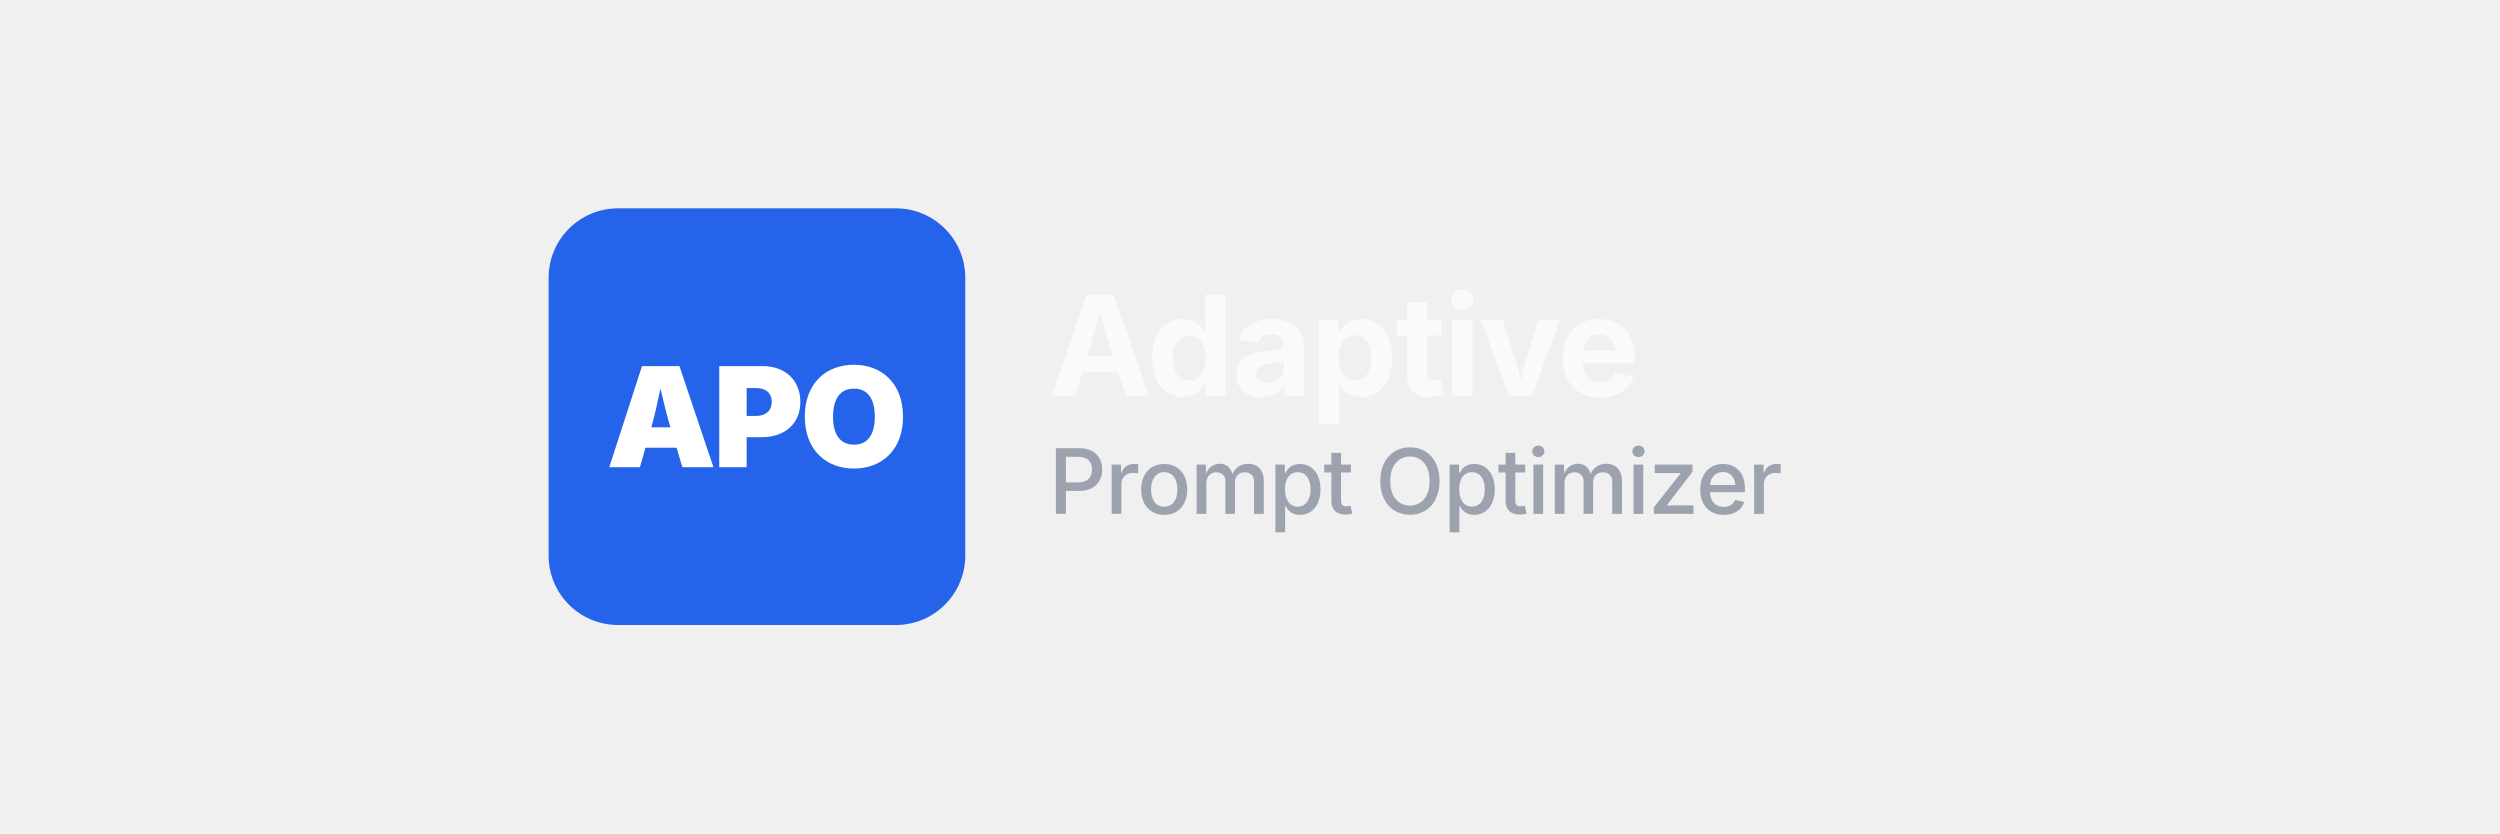
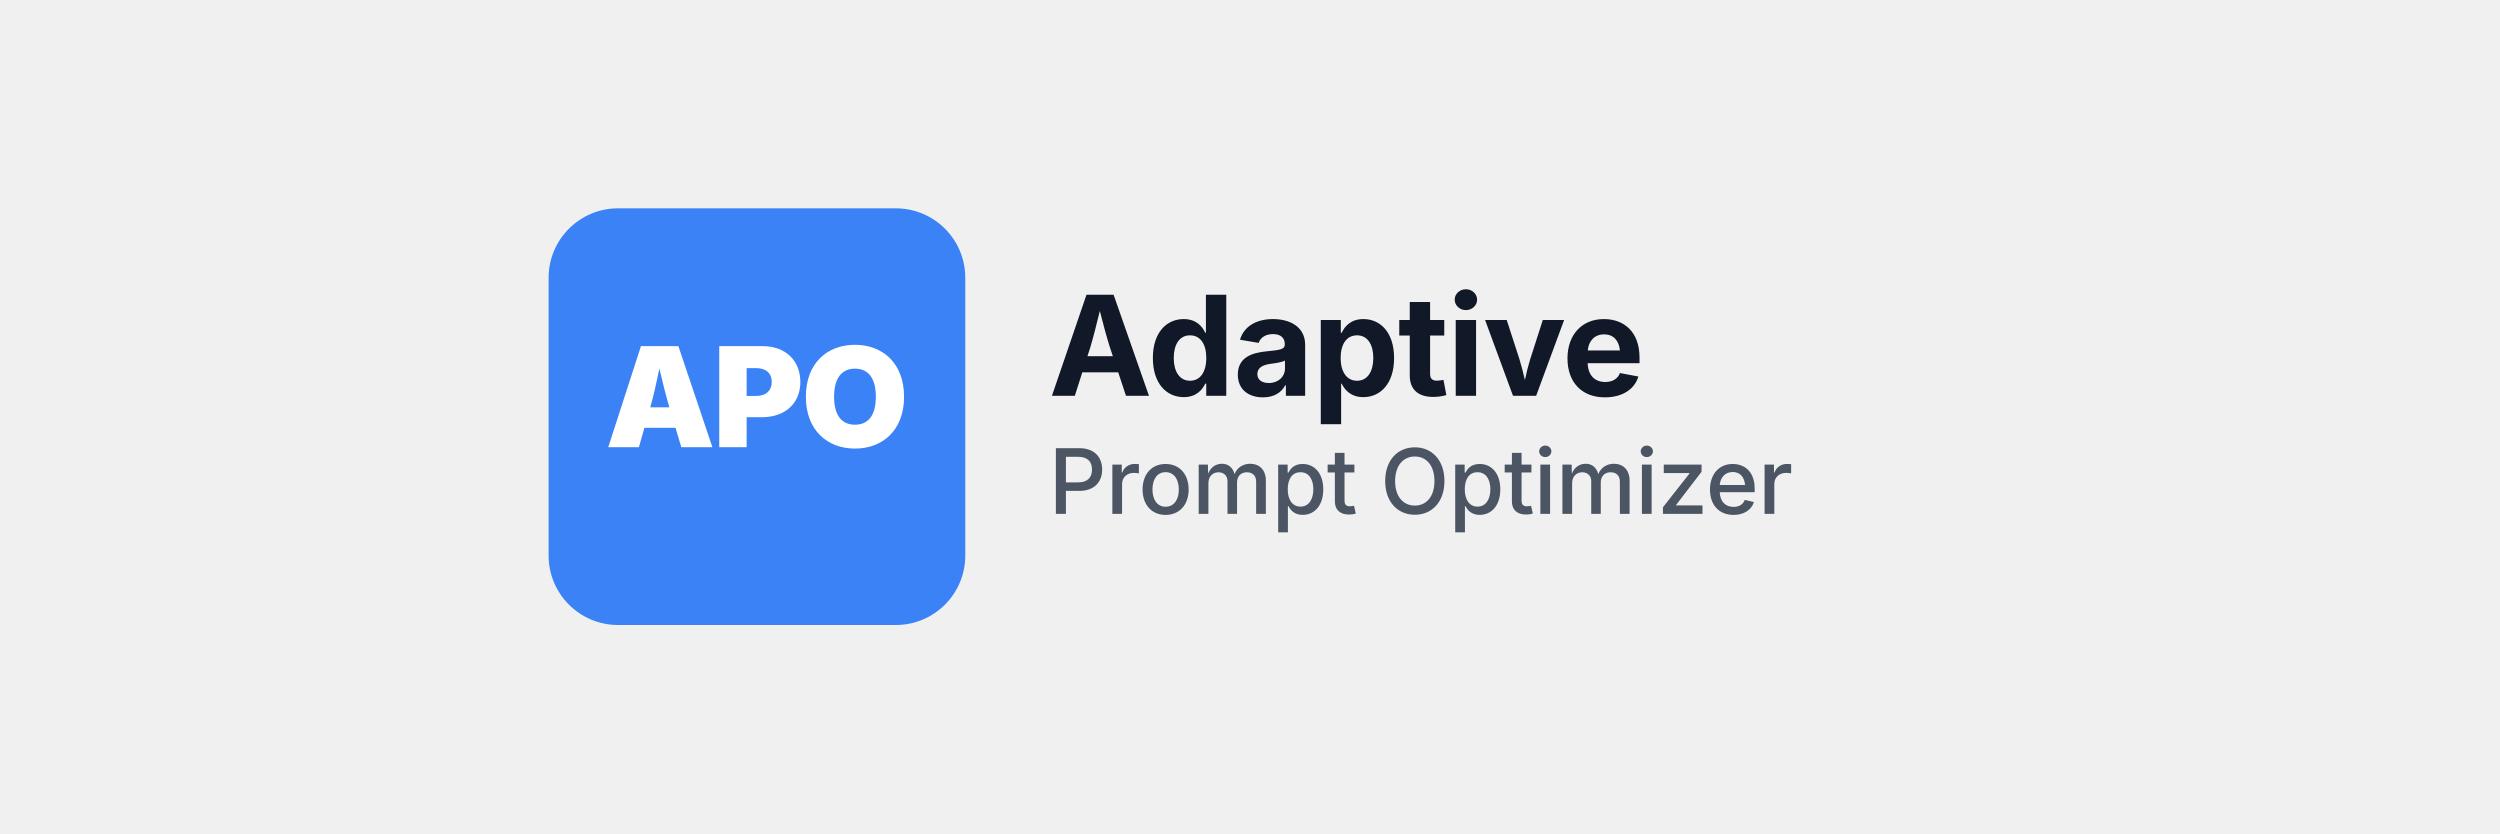
<svg xmlns="http://www.w3.org/2000/svg" width="720" height="240" viewBox="0 0 720 240">
  <rect width="720" height="240" fill="none" />
  <g transform="translate(360,120)" text-rendering="geometricPrecision">
-     <rect x="-202" y="-60" width="120" height="120" rx="20" fill="#2563EB" />
-     <text x="-142" y="0" text-anchor="middle" dominant-baseline="central" font-family="Inter, system-ui, -apple-system, 'Segoe UI', Roboto, Helvetica, Arial, sans-serif" font-weight="900" font-size="40" letter-spacing="-1.1" fill="#FFFFFF">APO</text>
+     <rect x="-202" y="-60" width="120" height="120" rx="20" fill="#3B82F6" />
+     <text x="-142" y="0" dy="0.22em" text-anchor="middle" alignment-baseline="middle" font-family="Inter, system-ui, -apple-system, 'Segoe UI', Roboto, Helvetica, Arial, sans-serif" font-weight="900" font-size="40" letter-spacing="-0.8" fill="#FFFFFF">APO</text>
    <g transform="translate(-58,2)">
-       <text x="0" y="-8" font-family="Inter, system-ui, -apple-system, 'Segoe UI', Roboto, Helvetica, Arial, sans-serif" font-weight="700" font-size="40" letter-spacing="-0.7" fill="#F9FAFB" lengthAdjust="spacing" textLength="260">Adaptive</text>
-       <text x="0" y="26" font-family="Inter, system-ui, -apple-system, 'Segoe UI', Roboto, Helvetica, Arial, sans-serif" font-weight="500" font-size="26" letter-spacing="-0.4" fill="#9CA3AF" lengthAdjust="spacing" textLength="260">Prompt Optimizer</text>
+       <text x="0" y="-8" font-family="Inter, system-ui, -apple-system, 'Segoe UI', Roboto, Helvetica, Arial, sans-serif" font-weight="700" font-size="40" letter-spacing="-0.5" fill="#111827" lengthAdjust="spacing" textLength="260">Adaptive</text>
+       <text x="0" y="26" font-family="Inter, system-ui, -apple-system, 'Segoe UI', Roboto, Helvetica, Arial, sans-serif" font-weight="500" font-size="26" letter-spacing="-0.2" fill="#4B5563" lengthAdjust="spacing" textLength="260">Prompt Optimizer</text>
    </g>
  </g>
</svg>
